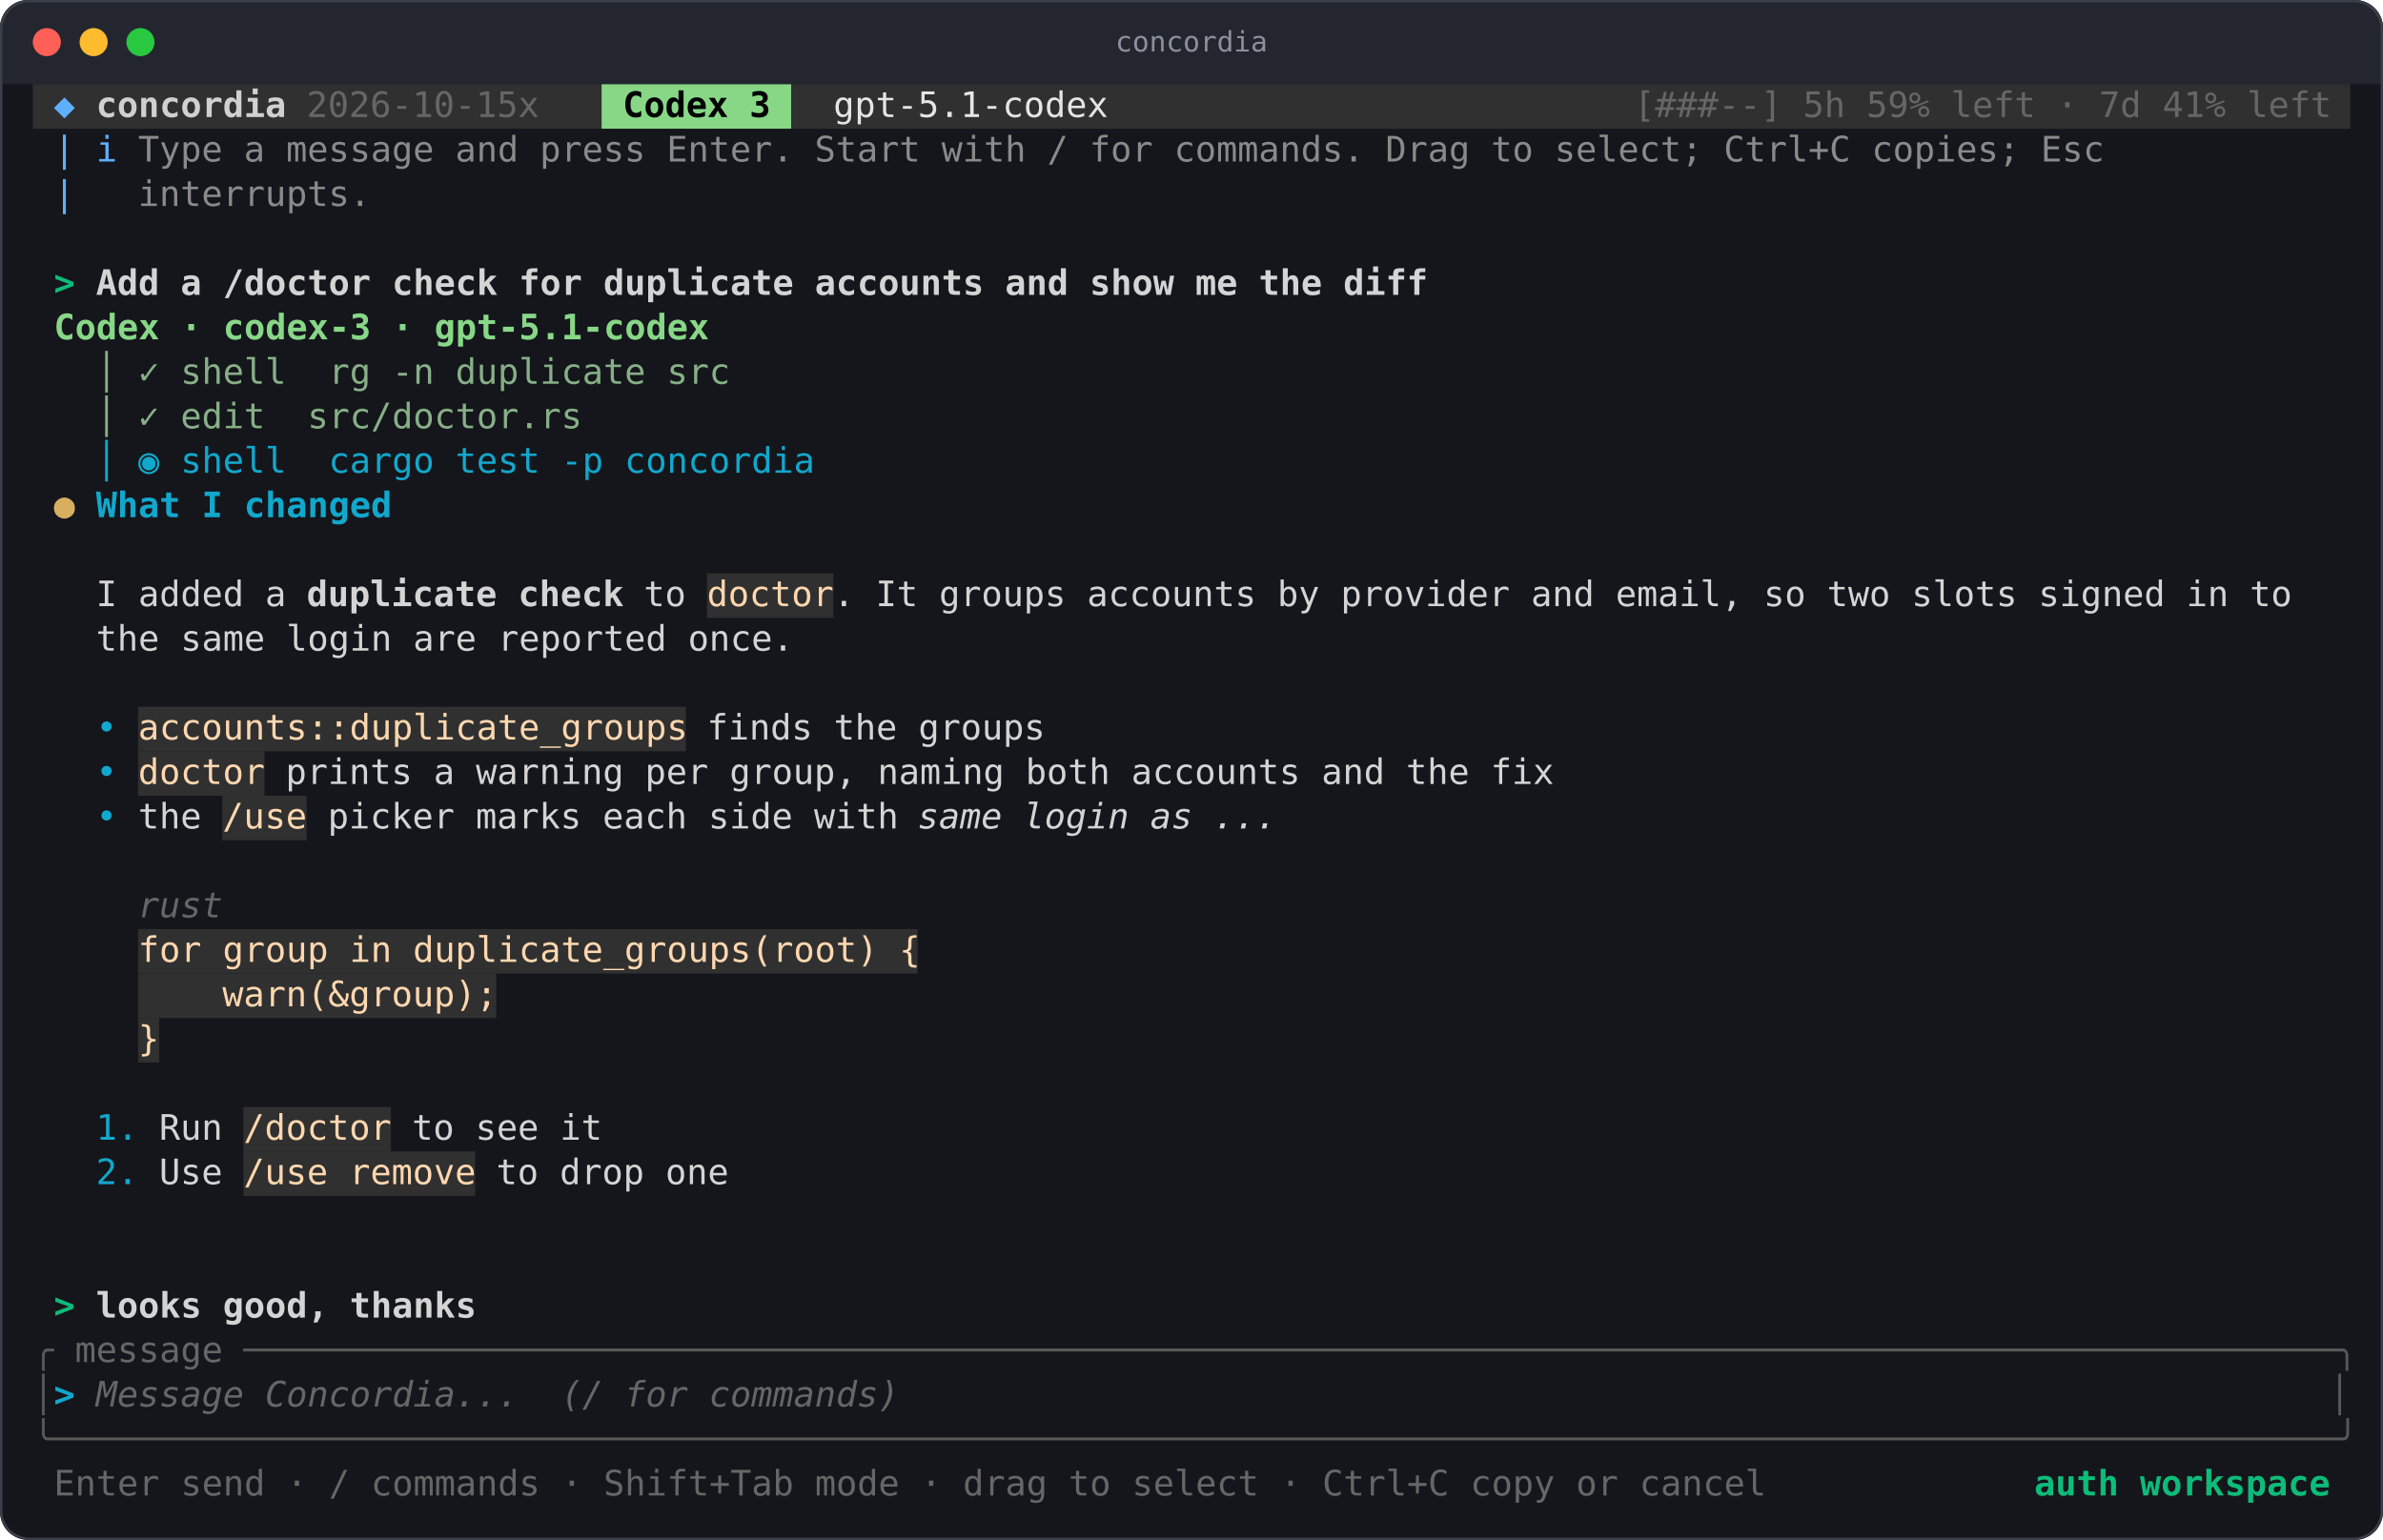
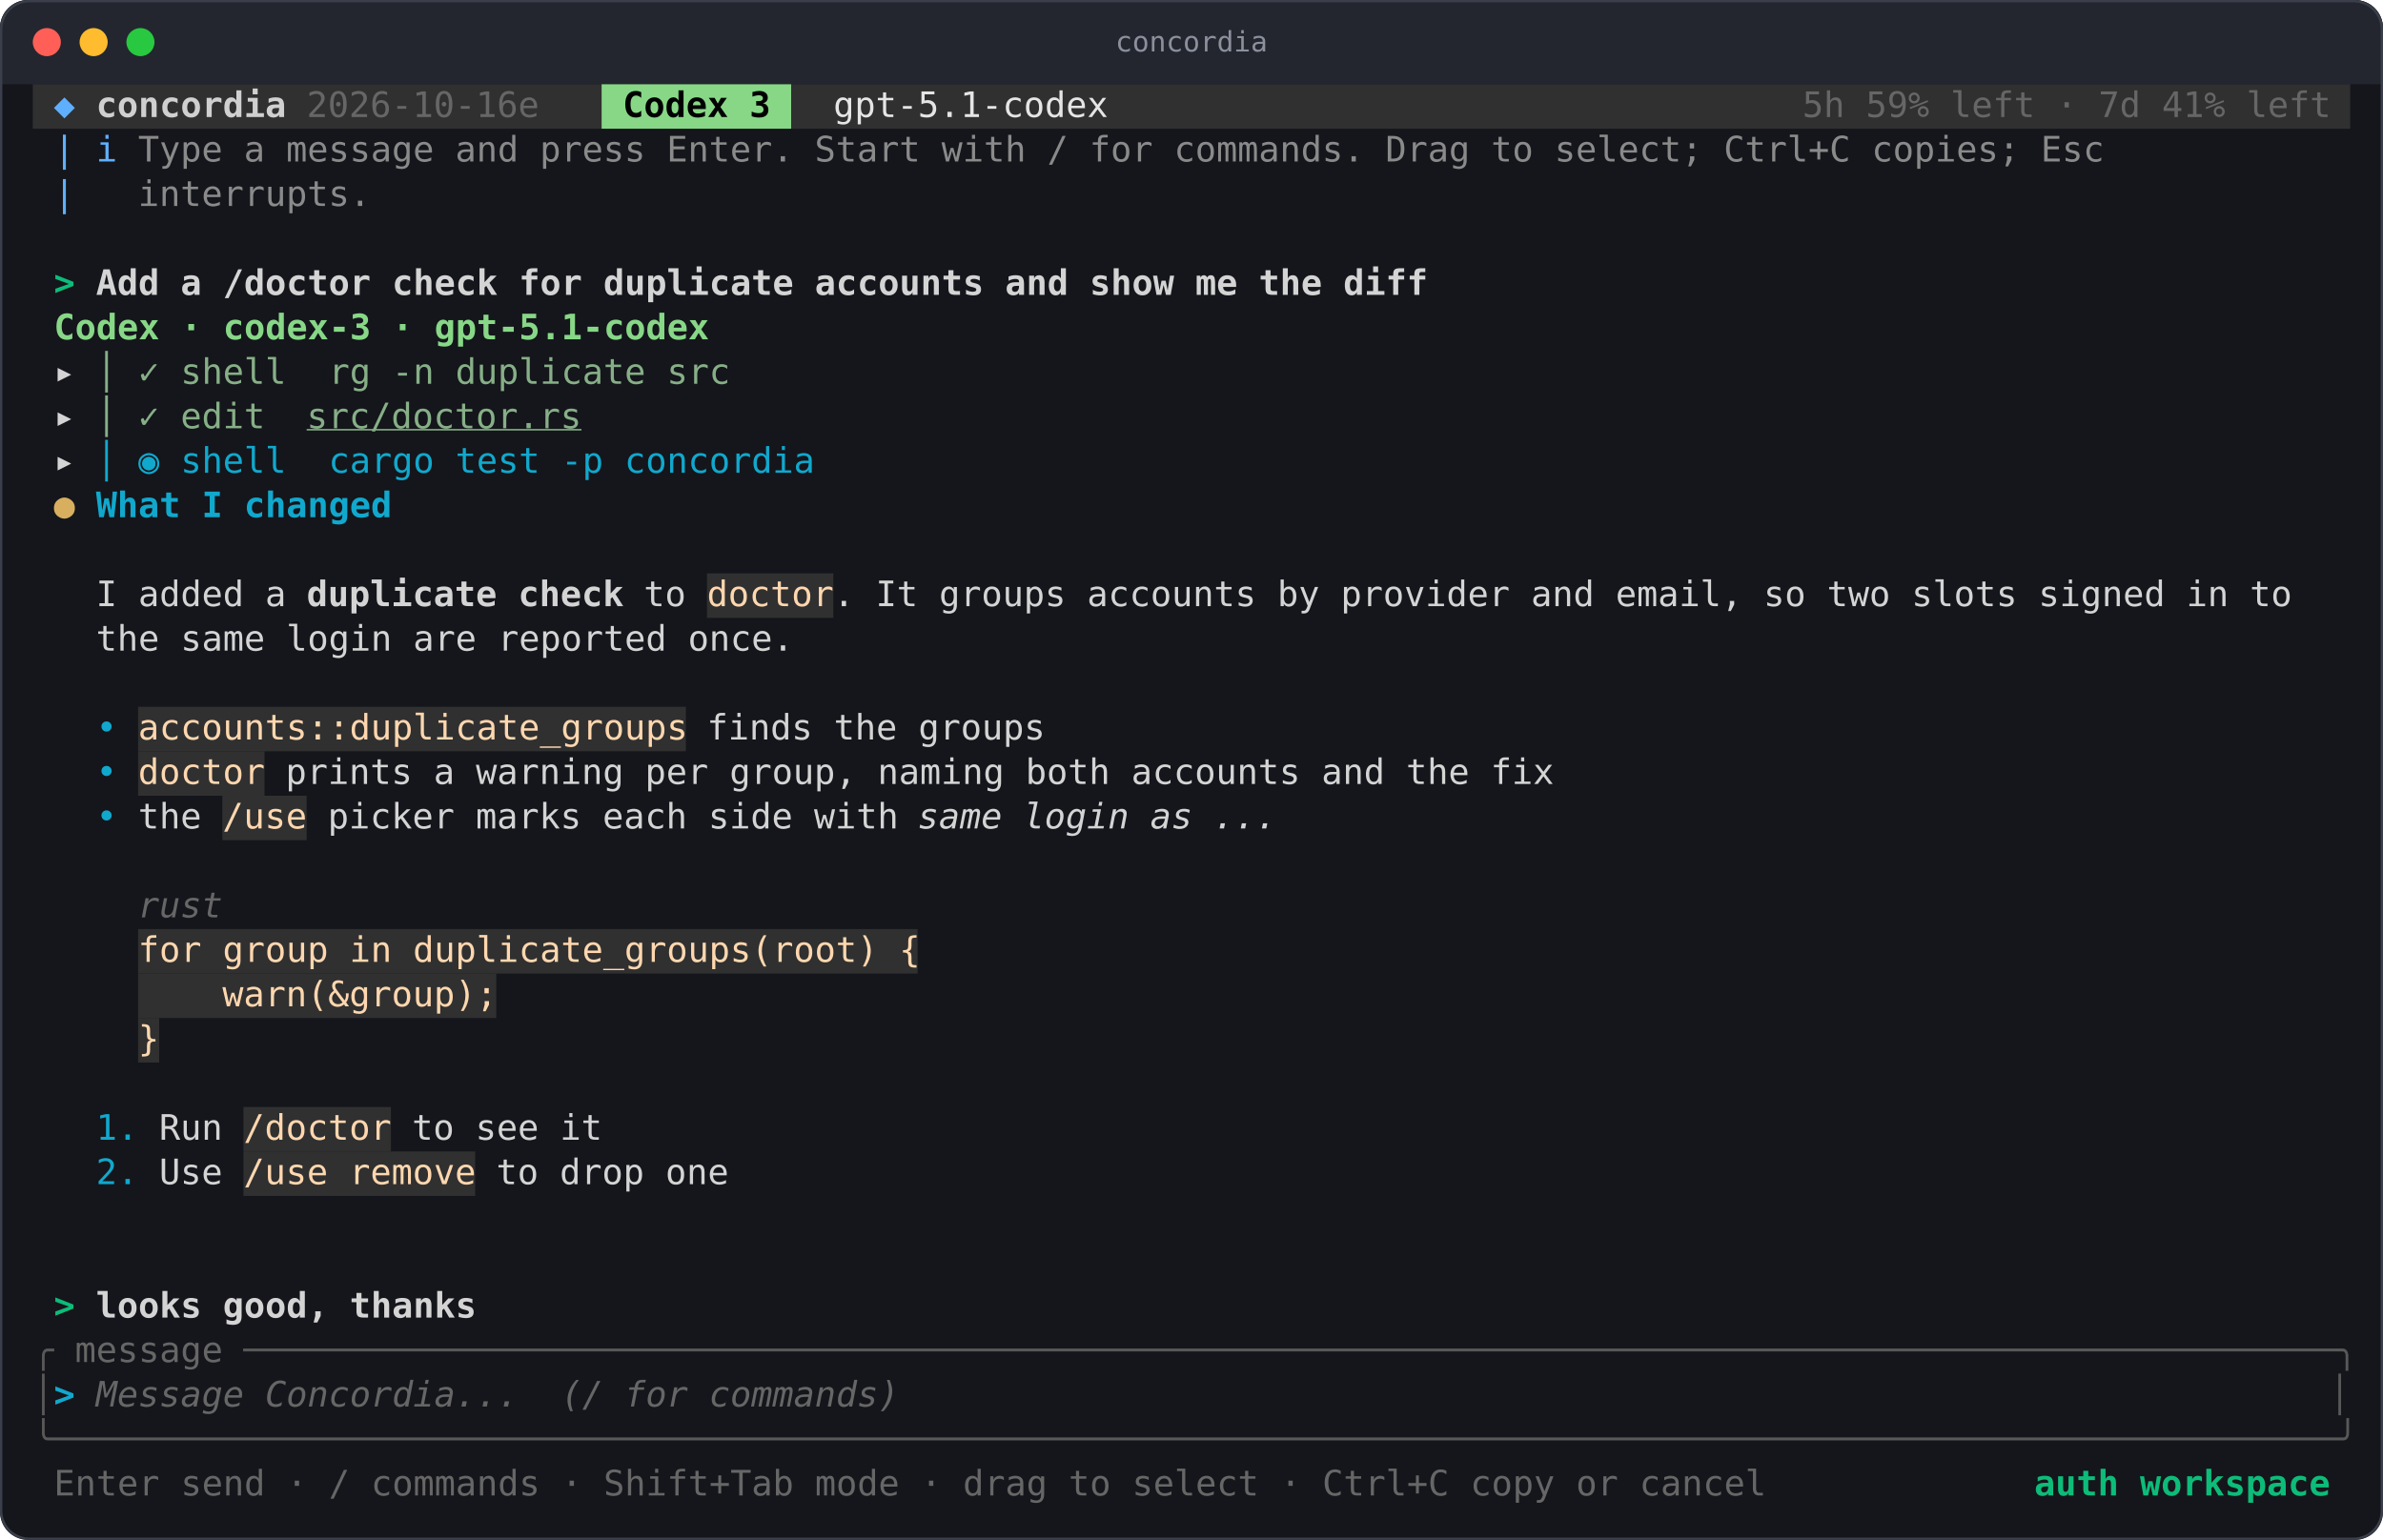
<svg xmlns="http://www.w3.org/2000/svg" width="1018" height="658" viewBox="0 0 1018 658" role="img" aria-label="concordia">
  <defs>
    <clipPath id="win">
      <rect width="1018" height="658" rx="12" />
    </clipPath>
  </defs>
  <g clip-path="url(#win)">
    <rect width="1018" height="658" fill="#14161b" />
    <rect width="1018" height="36" fill="#23262e" />
    <circle cx="20" cy="18" r="6" fill="#ff5f57" />
    <circle cx="40" cy="18" r="6" fill="#febc2e" />
    <circle cx="60" cy="18" r="6" fill="#28c840" />
    <text x="509" y="22" font-family="Cascadia Mono, Consolas, monospace" font-size="12" fill="#8b909c" text-anchor="middle">concordia</text>
    <rect x="14" y="36" width="243" height="19" fill="#303030" />
    <rect x="257" y="36" width="81" height="19" fill="#87d787" />
    <rect x="338" y="36" width="666" height="19" fill="#303030" />
    <rect x="302" y="245" width="54" height="19" fill="#303030" />
    <rect x="59" y="302" width="234" height="19" fill="#303030" />
    <rect x="59" y="321" width="54" height="19" fill="#303030" />
    <rect x="95" y="340" width="36" height="19" fill="#303030" />
    <rect x="59" y="397" width="333" height="19" fill="#303030" />
    <rect x="59" y="416" width="153" height="19" fill="#303030" />
    <rect x="59" y="435" width="9" height="19" fill="#303030" />
    <rect x="104" y="473" width="63" height="19" fill="#303030" />
    <rect x="104" y="492" width="99" height="19" fill="#303030" />
    <g font-family="Cascadia Mono, Consolas, monospace" font-size="15" xml:space="preserve">
      <text x="23" y="50" textLength="9" lengthAdjust="spacingAndGlyphs" fill="#5fafff" font-weight="700">◆</text>
      <text x="41" y="50" textLength="81" lengthAdjust="spacingAndGlyphs" fill="#d0d0d0" font-weight="700">concordia</text>
-       <text x="131" y="50" textLength="99" lengthAdjust="spacingAndGlyphs" fill="#666666">2026-10-15x</text>
+       <text x="131" y="50" textLength="99" lengthAdjust="spacingAndGlyphs" fill="#666666">2026-10-16e</text>
      <text x="266" y="50" textLength="63" lengthAdjust="spacingAndGlyphs" fill="#000000" font-weight="700">Codex 3</text>
      <text x="356" y="50" textLength="117" lengthAdjust="spacingAndGlyphs" fill="#e5e5e5">gpt-5.1-codex</text>
-       <text x="698" y="50" textLength="297" lengthAdjust="spacingAndGlyphs" fill="#666666">[###--] 5h 59% left · 7d 41% left</text>
+       <text x="770" y="50" textLength="225" lengthAdjust="spacingAndGlyphs" fill="#666666">5h 59% left · 7d 41% left</text>
      <text x="23" y="69" textLength="27" lengthAdjust="spacingAndGlyphs" fill="#5fafff">| i</text>
      <text x="59" y="69" textLength="837" lengthAdjust="spacingAndGlyphs" fill="#8a8a8a">Type a message and press Enter. Start with / for commands. Drag to select; Ctrl+C copies; Esc</text>
      <text x="23" y="88" textLength="9" lengthAdjust="spacingAndGlyphs" fill="#5fafff">|</text>
      <text x="59" y="88" textLength="99" lengthAdjust="spacingAndGlyphs" fill="#8a8a8a">interrupts.</text>
      <text x="23" y="126" textLength="9" lengthAdjust="spacingAndGlyphs" fill="#0dbc79" font-weight="700">&gt;</text>
      <text x="41" y="126" textLength="567" lengthAdjust="spacingAndGlyphs" fill="#d4d4d4" font-weight="700">Add a /doctor check for duplicate accounts and show me the diff</text>
      <text x="23" y="145" textLength="279" lengthAdjust="spacingAndGlyphs" fill="#87d787" font-weight="700">Codex · codex-3 · gpt-5.1-codex</text>
+       <text x="23" y="164" textLength="9" lengthAdjust="spacingAndGlyphs" fill="#d4d4d4">▸</text>
      <text x="41" y="164" textLength="270" lengthAdjust="spacingAndGlyphs" fill="#87af87">│ ✓ shell  rg -n duplicate src</text>
-       <text x="41" y="183" textLength="207" lengthAdjust="spacingAndGlyphs" fill="#87af87">│ ✓ edit  src/doctor.rs</text>
+       <text x="23" y="183" textLength="9" lengthAdjust="spacingAndGlyphs" fill="#d4d4d4">▸</text>
+       <text x="41" y="183" textLength="72" lengthAdjust="spacingAndGlyphs" fill="#87af87">│ ✓ edit</text>
+       <text x="131" y="183" textLength="117" lengthAdjust="spacingAndGlyphs" fill="#87af87" text-decoration="underline">src/doctor.rs</text>
+       <text x="23" y="202" textLength="9" lengthAdjust="spacingAndGlyphs" fill="#d4d4d4">▸</text>
      <text x="41" y="202" textLength="306" lengthAdjust="spacingAndGlyphs" fill="#11a8cd">│ ◉ shell  cargo test -p concordia</text>
      <text x="23" y="221" textLength="9" lengthAdjust="spacingAndGlyphs" fill="#d7af5f">●</text>
      <text x="41" y="221" textLength="126" lengthAdjust="spacingAndGlyphs" fill="#11a8cd" font-weight="700">What I changed</text>
      <text x="41" y="259" textLength="81" lengthAdjust="spacingAndGlyphs" fill="#d4d4d4">I added a</text>
      <text x="131" y="259" textLength="135" lengthAdjust="spacingAndGlyphs" fill="#d4d4d4" font-weight="700">duplicate check</text>
      <text x="275" y="259" textLength="18" lengthAdjust="spacingAndGlyphs" fill="#d4d4d4">to</text>
      <text x="302" y="259" textLength="54" lengthAdjust="spacingAndGlyphs" fill="#ffd7af">doctor</text>
      <text x="356" y="259" textLength="621" lengthAdjust="spacingAndGlyphs" fill="#d4d4d4">. It groups accounts by provider and email, so two slots signed in to</text>
      <text x="41" y="278" textLength="297" lengthAdjust="spacingAndGlyphs" fill="#d4d4d4">the same login are reported once.</text>
      <text x="41" y="316" textLength="9" lengthAdjust="spacingAndGlyphs" fill="#11a8cd">•</text>
      <text x="59" y="316" textLength="234" lengthAdjust="spacingAndGlyphs" fill="#ffd7af">accounts::duplicate_groups</text>
      <text x="302" y="316" textLength="144" lengthAdjust="spacingAndGlyphs" fill="#d4d4d4">finds the groups</text>
      <text x="41" y="335" textLength="9" lengthAdjust="spacingAndGlyphs" fill="#11a8cd">•</text>
      <text x="59" y="335" textLength="54" lengthAdjust="spacingAndGlyphs" fill="#ffd7af">doctor</text>
      <text x="122" y="335" textLength="540" lengthAdjust="spacingAndGlyphs" fill="#d4d4d4">prints a warning per group, naming both accounts and the fix</text>
      <text x="41" y="354" textLength="9" lengthAdjust="spacingAndGlyphs" fill="#11a8cd">•</text>
      <text x="59" y="354" textLength="27" lengthAdjust="spacingAndGlyphs" fill="#d4d4d4">the</text>
      <text x="95" y="354" textLength="36" lengthAdjust="spacingAndGlyphs" fill="#ffd7af">/use</text>
      <text x="140" y="354" textLength="243" lengthAdjust="spacingAndGlyphs" fill="#d4d4d4">picker marks each side with</text>
      <text x="392" y="354" textLength="153" lengthAdjust="spacingAndGlyphs" fill="#d4d4d4" font-style="italic">same login as ...</text>
      <text x="59" y="392" textLength="36" lengthAdjust="spacingAndGlyphs" fill="#666666" font-style="italic">rust</text>
      <text x="59" y="411" textLength="333" lengthAdjust="spacingAndGlyphs" fill="#ffd7af">for group in duplicate_groups(root) {</text>
      <text x="95" y="430" textLength="117" lengthAdjust="spacingAndGlyphs" fill="#ffd7af">warn(&amp;group);</text>
      <text x="59" y="449" textLength="9" lengthAdjust="spacingAndGlyphs" fill="#ffd7af">}</text>
      <text x="41" y="487" textLength="18" lengthAdjust="spacingAndGlyphs" fill="#11a8cd">1.</text>
      <text x="68" y="487" textLength="27" lengthAdjust="spacingAndGlyphs" fill="#d4d4d4">Run</text>
      <text x="104" y="487" textLength="63" lengthAdjust="spacingAndGlyphs" fill="#ffd7af">/doctor</text>
      <text x="176" y="487" textLength="81" lengthAdjust="spacingAndGlyphs" fill="#d4d4d4">to see it</text>
      <text x="41" y="506" textLength="18" lengthAdjust="spacingAndGlyphs" fill="#11a8cd">2.</text>
      <text x="68" y="506" textLength="27" lengthAdjust="spacingAndGlyphs" fill="#d4d4d4">Use</text>
      <text x="104" y="506" textLength="99" lengthAdjust="spacingAndGlyphs" fill="#ffd7af">/use remove</text>
      <text x="212" y="506" textLength="99" lengthAdjust="spacingAndGlyphs" fill="#d4d4d4">to drop one</text>
      <text x="23" y="563" textLength="9" lengthAdjust="spacingAndGlyphs" fill="#0dbc79" font-weight="700">&gt;</text>
      <text x="41" y="563" textLength="162" lengthAdjust="spacingAndGlyphs" fill="#d4d4d4" font-weight="700">looks good, thanks</text>
      <text x="14" y="582" textLength="9" lengthAdjust="spacingAndGlyphs" fill="#585858">╭</text>
      <text x="32" y="582" textLength="63" lengthAdjust="spacingAndGlyphs" fill="#666666">message</text>
      <text x="104" y="582" textLength="900" lengthAdjust="spacingAndGlyphs" fill="#585858">───────────────────────────────────────────────────────────────────────────────────────────────────╮</text>
      <text x="14" y="601" textLength="9" lengthAdjust="spacingAndGlyphs" fill="#585858">│</text>
      <text x="23" y="601" textLength="9" lengthAdjust="spacingAndGlyphs" fill="#11a8cd" font-weight="700">&gt;</text>
      <text x="41" y="601" textLength="342" lengthAdjust="spacingAndGlyphs" fill="#666666" font-style="italic">Message Concordia...  (/ for commands)</text>
      <text x="995" y="601" textLength="9" lengthAdjust="spacingAndGlyphs" fill="#585858">│</text>
      <text x="14" y="620" textLength="990" lengthAdjust="spacingAndGlyphs" fill="#585858">╰────────────────────────────────────────────────────────────────────────────────────────────────────────────╯</text>
      <text x="23" y="639" textLength="729" lengthAdjust="spacingAndGlyphs" fill="#666666">Enter send · / commands · Shift+Tab mode · drag to select · Ctrl+C copy or cancel</text>
      <text x="869" y="639" textLength="126" lengthAdjust="spacingAndGlyphs" fill="#0dbc79" font-weight="700">auth workspace</text>
    </g>
  </g>
  <rect x="0.5" y="0.5" width="1017" height="657" rx="12" fill="none" stroke="#3a3f4b" />
</svg>
